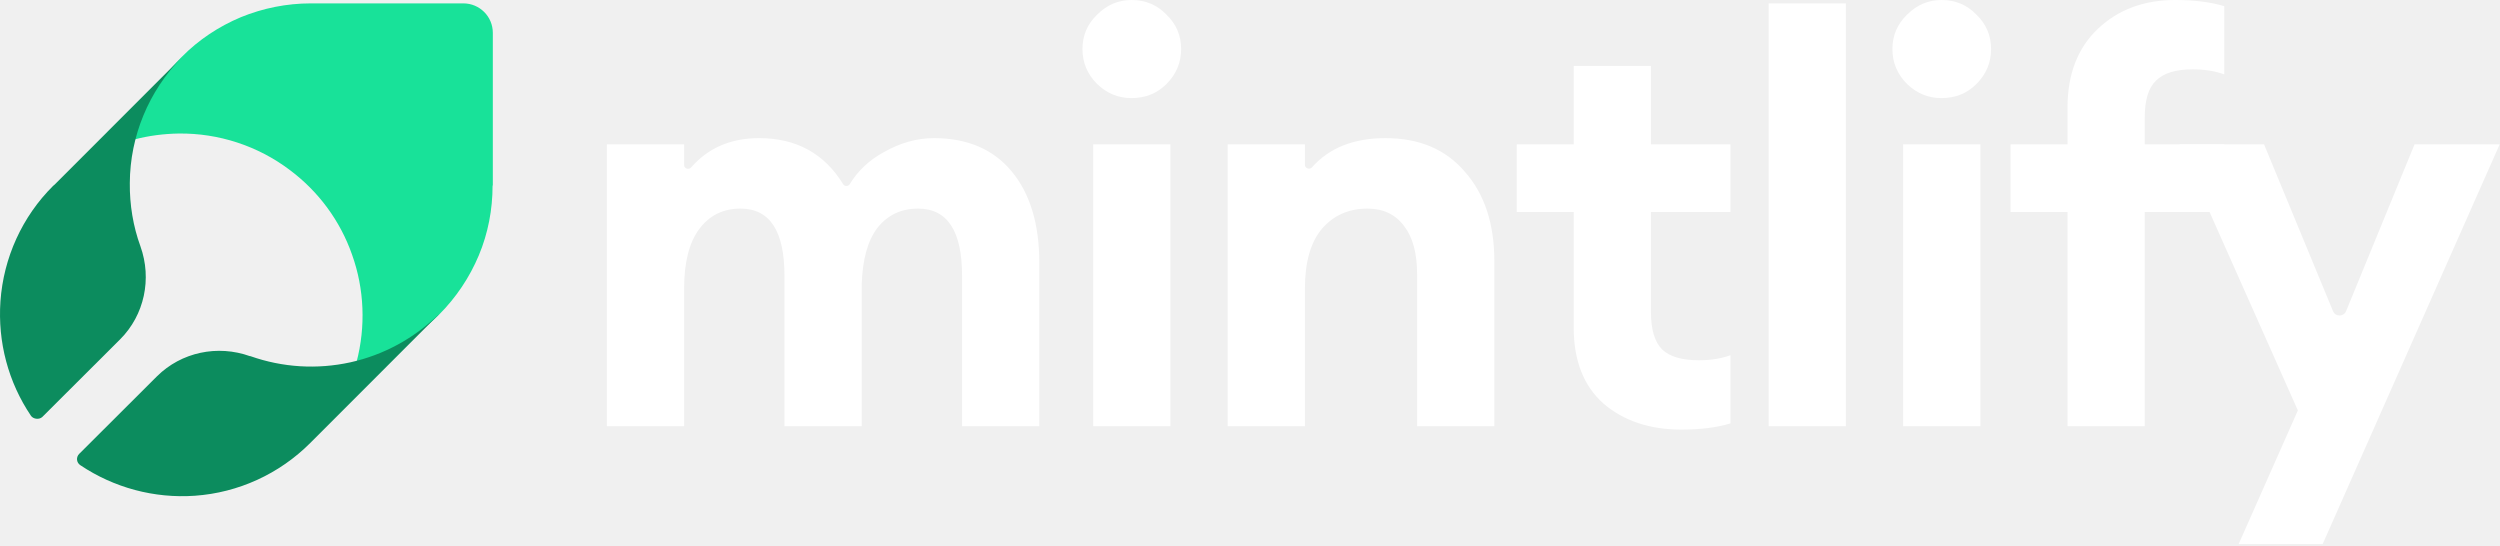
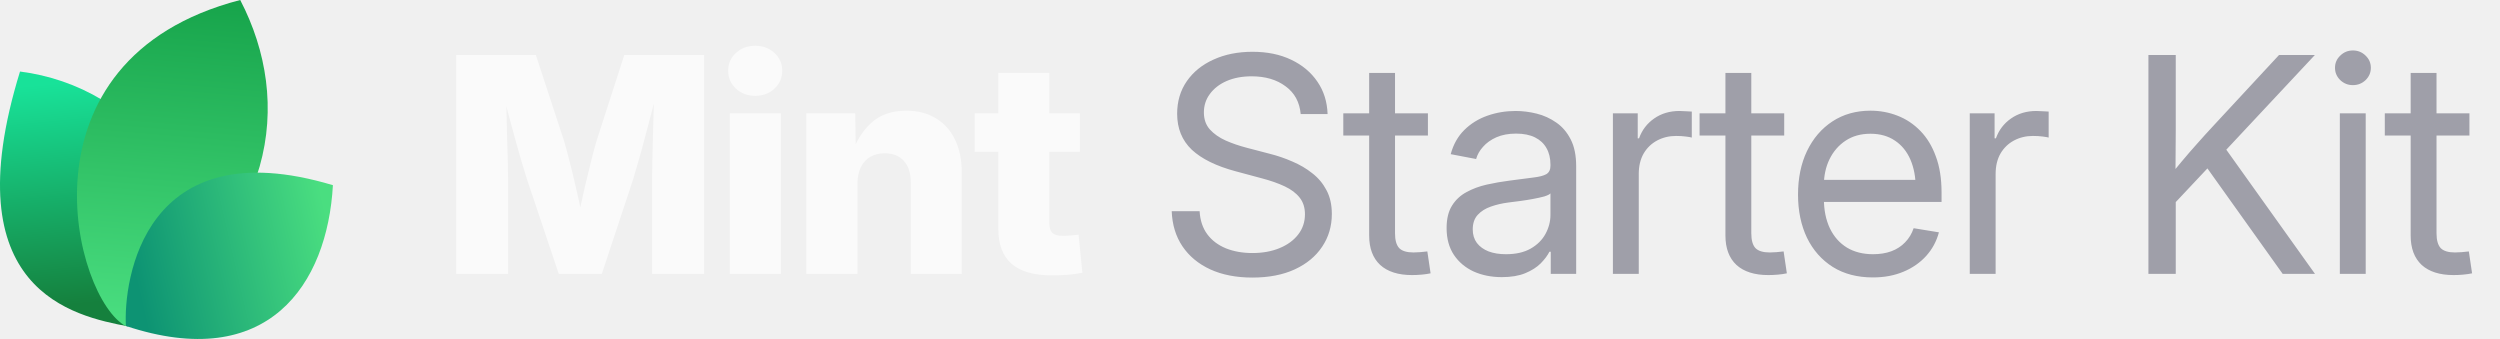
- <svg xmlns="http://www.w3.org/2000/svg" width="1682" height="367" viewBox="0 0 1682 367" fill="none">
-   <path d="M1562.69 366.037H1506.17L1546 276.14L1466.34 97.105H1523.24L1569.66 209.337C1571.28 213.26 1576.84 213.253 1578.45 209.325L1624.52 97.105H1681.79L1562.69 366.037Z" fill="white" />
-   <path d="M1391.02 286.761V142.622H1352.71V97.104H1391.02V72.449C1391.02 49.943 1397.85 32.242 1411.5 19.345C1425.16 6.448 1442.48 0 1463.47 0C1476.37 0 1487.37 1.391 1496.47 4.172V50.069C1490.4 47.793 1483.32 46.656 1475.23 46.656C1463.85 46.656 1455.63 49.184 1450.57 54.242C1445.51 59.046 1442.99 67.265 1442.99 78.897V97.104H1496.47V142.622H1442.99V286.761H1391.02Z" fill="white" />
-   <path d="M1306.22 66.001C1297.37 66.001 1289.66 62.84 1283.08 56.518C1276.51 49.943 1273.22 42.104 1273.22 33C1273.22 23.897 1276.51 16.184 1283.08 9.862C1289.66 3.287 1297.37 0 1306.22 0C1315.58 0 1323.42 3.287 1329.74 9.862C1336.31 16.184 1339.6 23.897 1339.6 33C1339.6 42.104 1336.31 49.943 1329.74 56.518C1323.42 62.84 1315.58 66.001 1306.22 66.001ZM1280.43 286.761V97.104H1332.39V286.761H1280.43Z" fill="white" />
-   <path d="M1189.94 286.761V2.276H1241.91V286.761H1189.94Z" fill="white" />
-   <path d="M1131.24 289.037C1110 289.037 1092.55 283.221 1078.89 271.588C1065.49 259.703 1058.79 242.634 1058.79 220.381V142.622H1020.48V97.104H1058.79V44.38H1110.76V97.104H1164.24V142.622H1110.76V210.14C1110.76 221.772 1113.29 230.117 1118.34 235.174C1123.4 239.979 1131.62 242.381 1143 242.381C1151.09 242.381 1158.17 241.243 1164.24 238.967V284.864C1155.14 287.646 1144.14 289.037 1131.24 289.037Z" fill="white" />
-   <path d="M825.979 286.761V97.104H877.945V110.967C877.945 113.311 881.135 114.347 882.688 112.591C894.273 99.485 910.773 92.932 932.187 92.932C954.946 92.932 972.774 100.518 985.67 115.69C998.82 130.61 1005.39 150.587 1005.39 175.622V286.761H953.429V184.346C953.429 170.438 950.521 159.691 944.704 152.104C938.888 144.265 930.67 140.346 920.049 140.346C907.405 140.346 897.164 144.898 889.325 154.001C881.738 163.105 877.945 176.507 877.945 194.208V286.761H825.979Z" fill="white" />
-   <path d="M761.286 66.001C752.436 66.001 744.723 62.84 738.148 56.518C731.574 49.943 728.286 42.104 728.286 33C728.286 23.897 731.574 16.184 738.148 9.862C744.723 3.287 752.436 0 761.286 0C770.643 0 778.482 3.287 784.804 9.862C791.379 16.184 794.666 23.897 794.666 33C794.666 42.104 791.379 49.943 784.804 56.518C778.482 62.84 770.643 66.001 761.286 66.001ZM735.493 286.761V97.104H787.459V286.761H735.493Z" fill="white" />
-   <path d="M647.273 286.761V185.484C647.273 155.392 637.411 140.346 617.686 140.346C606.307 140.346 597.204 144.645 590.376 153.242C583.801 161.84 580.261 174.61 579.755 191.553V286.761H527.789V185.484C527.789 155.392 517.927 140.346 498.203 140.346C486.571 140.346 477.341 144.898 470.513 154.001C463.685 163.105 460.272 176.507 460.272 194.208V286.761H408.306V97.104H460.272V111.103C460.272 113.435 463.407 114.462 464.939 112.704C476.419 99.522 491.68 92.932 510.72 92.932C535.742 92.932 554.588 103.262 567.259 123.923C568.258 125.553 570.718 125.527 571.712 123.894C577.189 114.891 584.802 107.731 594.548 102.414C605.675 96.093 616.928 92.932 628.307 92.932C650.813 92.932 668.261 100.391 680.652 115.311C693.043 130.231 699.239 150.714 699.239 176.76V286.761H647.273Z" fill="white" />
-   <path d="M331.569 124.833V22.09C331.569 11.065 322.625 2.276 311.764 2.276H209.069C192.938 2.276 176.967 5.472 162.113 11.544C147.26 17.775 133.685 26.724 122.345 38.228L121.546 39.027C106.533 54.207 95.833 73.062 90.402 93.834C100.145 91.277 110.206 89.999 120.268 89.839C147.1 89.52 173.453 98.148 194.855 114.287C214.18 128.668 228.873 148.481 236.859 171.331C245.164 194.5 246.122 219.746 239.893 243.554C260.496 238.122 279.503 227.416 294.675 212.396L295.474 211.597C306.813 200.252 315.917 186.67 322.145 171.81C328.374 156.95 331.409 140.971 331.409 124.833H331.569Z" fill="#18E299" />
-   <path d="M87.337 123.098C87.496 91.579 100.066 61.334 122.182 38.73L36.739 124.212C36.421 124.531 36.102 124.69 35.784 125.008C14.941 145.702 2.371 173.4 0.303 202.69C-1.607 230.07 5.553 257.131 20.828 279.736C22.285 281.892 26.238 282.601 28.466 280.532L80.813 228.319C97.202 211.923 102.293 187.568 94.497 165.759C89.564 152.229 87.178 137.743 87.337 123.098Z" fill="#0C8C5E" />
-   <path d="M294.976 211.605C278.587 227.683 258.062 238.826 235.786 243.761C213.351 248.695 190.121 247.263 168.482 239.622C168.482 239.622 168.323 239.622 168.164 239.622C146.365 231.822 122.022 236.916 105.633 253.153L53.285 305.365C51.057 307.594 51.376 311.255 54.081 313.006C76.674 328.129 103.724 335.451 131.091 333.541C160.368 331.472 187.894 318.896 208.737 298.043L209.533 297.247L294.976 211.765V211.605Z" fill="#0C8C5E" />
+ <svg xmlns="http://www.w3.org/2000/svg" width="177" height="24" viewBox="0 0 177 24" fill="none">
+   <path d="M9.061 23.108C5.268 22.377 -3.391 20.627 1.417 5.064C9.634 6.099 16.973 14.064 9.061 23.108Z" fill="url(#paint0_linear_17557_2145)" />
+   <path d="M8.919 23.094C5.276 21.222 0.784 4.209 17.007 0C20.757 7.193 19.621 16.545 8.919 23.094Z" fill="url(#paint1_linear_17557_2145)" />
+   <path d="M8.914 23.079C8.735 19.882 10.159 9.085 23.57 13.111C23.181 20.123 18.984 26.418 8.914 23.079Z" fill="url(#paint2_linear_17557_2145)" />
+   <path d="M32.301 19.392V3.894H37.938L39.925 9.948C40.036 10.315 40.164 10.787 40.31 11.362C40.462 11.938 40.611 12.552 40.757 13.204C40.91 13.855 41.048 14.483 41.173 15.086C41.305 15.682 41.412 16.192 41.495 16.615H40.695C40.771 16.192 40.871 15.682 40.996 15.086C41.128 14.49 41.267 13.866 41.412 13.214C41.565 12.562 41.714 11.948 41.86 11.373C42.005 10.79 42.133 10.315 42.244 9.948L44.2 3.894H49.848V19.392H46.166V12.704C46.166 12.357 46.173 11.917 46.187 11.383C46.2 10.849 46.214 10.27 46.228 9.646C46.249 9.022 46.266 8.391 46.28 7.753C46.301 7.115 46.311 6.519 46.311 5.964H46.623C46.485 6.561 46.332 7.181 46.166 7.826C45.999 8.471 45.833 9.102 45.666 9.719C45.507 10.336 45.351 10.901 45.198 11.414C45.053 11.928 44.928 12.357 44.824 12.704L42.608 19.392H39.561L37.314 12.704C37.203 12.357 37.072 11.928 36.919 11.414C36.773 10.901 36.614 10.34 36.441 9.729C36.274 9.112 36.104 8.481 35.931 7.836C35.764 7.192 35.608 6.567 35.463 5.964H35.827C35.834 6.512 35.844 7.105 35.858 7.743C35.872 8.374 35.886 9.005 35.9 9.636C35.92 10.26 35.938 10.839 35.952 11.373C35.965 11.907 35.972 12.351 35.972 12.704V19.392H32.301ZM51.668 19.392V8.024H55.288V19.392H51.668ZM53.468 6.786C52.927 6.786 52.473 6.616 52.105 6.276C51.738 5.93 51.554 5.507 51.554 5.007C51.554 4.508 51.738 4.088 52.105 3.749C52.473 3.409 52.927 3.239 53.468 3.239C54.009 3.239 54.463 3.409 54.83 3.749C55.198 4.082 55.382 4.501 55.382 5.007C55.382 5.507 55.198 5.93 54.83 6.276C54.463 6.616 54.009 6.786 53.468 6.786ZM60.708 13.027V19.392H57.088V8.024H60.551L60.593 10.967H60.281C60.593 10.024 61.061 9.268 61.685 8.7C62.309 8.124 63.138 7.836 64.171 7.836C64.975 7.836 65.672 8.017 66.262 8.377C66.851 8.731 67.302 9.234 67.614 9.885C67.933 10.537 68.092 11.307 68.092 12.194V19.392H64.483V12.912C64.483 12.26 64.32 11.754 63.994 11.394C63.675 11.033 63.221 10.853 62.632 10.853C62.25 10.853 61.914 10.936 61.623 11.102C61.332 11.269 61.106 11.515 60.947 11.841C60.787 12.16 60.708 12.555 60.708 13.027ZM76.456 8.024V10.749H69.008V8.024H76.456ZM70.683 5.163H74.292V15.783C74.292 16.102 74.361 16.334 74.5 16.48C74.646 16.625 74.899 16.698 75.259 16.698C75.405 16.698 75.596 16.688 75.831 16.667C76.074 16.646 76.251 16.629 76.362 16.615L76.632 19.309C76.313 19.378 75.963 19.427 75.582 19.455C75.207 19.482 74.836 19.496 74.469 19.496C73.2 19.496 72.25 19.222 71.619 18.674C70.995 18.127 70.683 17.308 70.683 16.22V5.163Z" fill="#FAFAFA" />
+   <path d="M88.667 19.652C87.523 19.652 86.528 19.458 85.682 19.07C84.843 18.681 84.188 18.137 83.716 17.437C83.245 16.736 82.992 15.908 82.957 14.951H84.933C84.968 15.596 85.148 16.14 85.474 16.584C85.8 17.021 86.24 17.354 86.795 17.582C87.35 17.804 87.974 17.915 88.667 17.915C89.388 17.915 90.026 17.801 90.581 17.572C91.143 17.343 91.583 17.024 91.902 16.615C92.228 16.199 92.391 15.717 92.391 15.169C92.391 14.698 92.266 14.306 92.017 13.994C91.767 13.675 91.413 13.408 90.956 13.193C90.498 12.978 89.954 12.787 89.323 12.621L87.502 12.132C86.123 11.765 85.082 11.255 84.382 10.603C83.689 9.944 83.342 9.095 83.342 8.055C83.342 7.174 83.571 6.404 84.028 5.746C84.486 5.087 85.117 4.577 85.921 4.217C86.726 3.849 87.645 3.666 88.678 3.666C89.718 3.666 90.63 3.853 91.413 4.227C92.204 4.602 92.824 5.122 93.275 5.787C93.726 6.446 93.965 7.209 93.993 8.076H92.089C92.013 7.23 91.656 6.574 91.018 6.11C90.387 5.638 89.586 5.403 88.615 5.403C87.95 5.403 87.36 5.513 86.847 5.735C86.341 5.957 85.946 6.262 85.661 6.651C85.377 7.032 85.235 7.469 85.235 7.961C85.235 8.447 85.377 8.849 85.661 9.168C85.946 9.48 86.317 9.74 86.774 9.948C87.232 10.149 87.724 10.319 88.251 10.457L89.884 10.884C90.439 11.023 90.977 11.206 91.496 11.435C92.023 11.657 92.495 11.934 92.911 12.267C93.334 12.593 93.67 12.995 93.92 13.474C94.17 13.945 94.294 14.504 94.294 15.149C94.294 16.015 94.066 16.788 93.608 17.468C93.157 18.148 92.512 18.681 91.673 19.07C90.834 19.458 89.832 19.652 88.667 19.652ZM101.097 8.024V9.594H95.106V8.024H101.097ZM96.937 5.163H98.767V16.521C98.767 17 98.865 17.347 99.059 17.562C99.26 17.77 99.6 17.874 100.078 17.874C100.21 17.874 100.366 17.867 100.546 17.853C100.733 17.832 100.903 17.815 101.056 17.801L101.285 19.351C101.097 19.392 100.886 19.423 100.65 19.444C100.414 19.465 100.189 19.475 99.974 19.475C98.996 19.475 98.244 19.236 97.717 18.758C97.197 18.272 96.937 17.579 96.937 16.677V5.163ZM106.33 19.621C105.595 19.621 104.932 19.489 104.343 19.226C103.754 18.955 103.285 18.564 102.939 18.05C102.592 17.53 102.419 16.896 102.419 16.147C102.419 15.495 102.547 14.965 102.804 14.556C103.06 14.146 103.403 13.828 103.833 13.599C104.263 13.363 104.742 13.186 105.269 13.068C105.796 12.95 106.333 12.857 106.881 12.787C107.574 12.69 108.132 12.617 108.555 12.569C108.978 12.52 109.287 12.441 109.481 12.33C109.675 12.212 109.772 12.014 109.772 11.737V11.654C109.772 11.203 109.679 10.815 109.492 10.489C109.311 10.163 109.041 9.91 108.68 9.729C108.32 9.549 107.872 9.459 107.338 9.459C106.805 9.459 106.34 9.546 105.945 9.719C105.556 9.892 105.241 10.118 104.998 10.395C104.755 10.665 104.593 10.953 104.509 11.258L102.71 10.915C102.897 10.222 103.22 9.65 103.677 9.199C104.135 8.748 104.679 8.412 105.31 8.19C105.941 7.968 106.607 7.857 107.307 7.857C107.8 7.857 108.295 7.92 108.795 8.044C109.301 8.169 109.765 8.381 110.188 8.679C110.611 8.97 110.951 9.369 111.208 9.875C111.464 10.374 111.593 11.005 111.593 11.768V19.392H109.793V17.822H109.7C109.568 18.085 109.363 18.359 109.086 18.643C108.809 18.921 108.444 19.153 107.994 19.34C107.543 19.527 106.988 19.621 106.33 19.621ZM106.621 17.998C107.321 17.998 107.904 17.867 108.368 17.603C108.84 17.333 109.19 16.986 109.419 16.563C109.654 16.133 109.772 15.682 109.772 15.211V13.692C109.703 13.769 109.554 13.841 109.325 13.911C109.096 13.973 108.829 14.032 108.524 14.088C108.226 14.143 107.921 14.192 107.609 14.233C107.304 14.275 107.033 14.309 106.798 14.337C106.354 14.393 105.938 14.49 105.549 14.628C105.168 14.76 104.86 14.954 104.624 15.211C104.388 15.467 104.27 15.811 104.27 16.241C104.27 16.615 104.367 16.934 104.561 17.198C104.762 17.461 105.04 17.662 105.393 17.801C105.747 17.933 106.156 17.998 106.621 17.998ZM114.193 19.392V8.024H115.951V9.792H116.045C116.253 9.209 116.61 8.741 117.116 8.388C117.622 8.034 118.219 7.857 118.905 7.857C119.058 7.857 119.217 7.864 119.384 7.878C119.55 7.885 119.682 7.892 119.779 7.899V9.74C119.716 9.719 119.578 9.695 119.363 9.667C119.155 9.639 118.922 9.625 118.666 9.625C118.174 9.625 117.726 9.733 117.324 9.948C116.922 10.163 116.603 10.471 116.367 10.874C116.138 11.276 116.024 11.758 116.024 12.319V19.392H114.193ZM126.322 8.024V9.594H120.33V8.024H126.322ZM122.161 5.163H123.992V16.521C123.992 17 124.089 17.347 124.283 17.562C124.484 17.77 124.824 17.874 125.302 17.874C125.434 17.874 125.59 17.867 125.77 17.853C125.958 17.832 126.127 17.815 126.28 17.801L126.509 19.351C126.322 19.392 126.11 19.423 125.874 19.444C125.639 19.465 125.413 19.475 125.198 19.475C124.221 19.475 123.468 19.236 122.941 18.758C122.421 18.272 122.161 17.579 122.161 16.677V5.163ZM132.604 19.642C131.502 19.642 130.555 19.396 129.765 18.903C128.974 18.404 128.364 17.714 127.934 16.834C127.511 15.946 127.3 14.927 127.3 13.775C127.3 12.611 127.511 11.584 127.934 10.697C128.364 9.802 128.964 9.102 129.734 8.596C130.51 8.089 131.408 7.836 132.428 7.836C133.1 7.836 133.738 7.954 134.341 8.19C134.952 8.426 135.489 8.783 135.954 9.261C136.425 9.74 136.793 10.343 137.056 11.071C137.327 11.792 137.462 12.645 137.462 13.63V14.296H128.433V12.735H136.463L135.631 13.297C135.631 12.541 135.506 11.876 135.257 11.3C135.007 10.725 134.643 10.277 134.165 9.958C133.686 9.632 133.107 9.469 132.428 9.469C131.748 9.469 131.162 9.632 130.67 9.958C130.177 10.284 129.796 10.725 129.526 11.279C129.262 11.827 129.13 12.441 129.13 13.12V14.046C129.13 14.864 129.273 15.572 129.557 16.168C129.841 16.757 130.243 17.211 130.763 17.53C131.283 17.842 131.901 17.998 132.615 17.998C133.093 17.998 133.523 17.929 133.905 17.79C134.293 17.645 134.619 17.433 134.882 17.156C135.153 16.879 135.354 16.546 135.486 16.157L137.275 16.449C137.108 17.08 136.81 17.634 136.38 18.113C135.95 18.591 135.413 18.966 134.768 19.236C134.123 19.507 133.402 19.642 132.604 19.642ZM139.459 19.392V8.024H141.217V9.792H141.311C141.519 9.209 141.876 8.741 142.382 8.388C142.888 8.034 143.485 7.857 144.171 7.857C144.324 7.857 144.483 7.864 144.649 7.878C144.816 7.885 144.948 7.892 145.045 7.899V9.74C144.982 9.719 144.844 9.695 144.629 9.667C144.421 9.639 144.188 9.625 143.932 9.625C143.439 9.625 142.992 9.733 142.59 9.948C142.188 10.163 141.869 10.471 141.633 10.874C141.404 11.276 141.29 11.758 141.29 12.319V19.392H139.459ZM153.429 14.961V12.715C153.783 12.257 154.136 11.82 154.49 11.404C154.844 10.981 155.204 10.565 155.572 10.156C155.939 9.74 156.314 9.327 156.695 8.918L161.355 3.894H163.893L157.277 10.967H157.184L153.429 14.961ZM152.108 19.392V3.894H154.043V9.241L154.022 12.559L154.043 13.505V19.392H152.108ZM161.615 19.392L155.967 11.477L157.173 9.969L163.903 19.392H161.615ZM165.661 19.392V8.024H167.492V19.392H165.661ZM166.587 6.027C166.24 6.027 165.942 5.909 165.692 5.673C165.443 5.43 165.318 5.139 165.318 4.799C165.318 4.459 165.443 4.172 165.692 3.936C165.942 3.693 166.24 3.572 166.587 3.572C166.934 3.572 167.232 3.693 167.482 3.936C167.731 4.172 167.856 4.459 167.856 4.799C167.856 5.139 167.731 5.43 167.482 5.673C167.232 5.909 166.934 6.027 166.587 6.027ZM174.836 8.024V9.594H168.844V8.024H174.836ZM170.675 5.163H172.506V16.521C172.506 17 172.603 17.347 172.797 17.562C172.998 17.77 173.338 17.874 173.816 17.874C173.948 17.874 174.104 17.867 174.284 17.853C174.472 17.832 174.641 17.815 174.794 17.801L175.023 19.351C174.836 19.392 174.624 19.423 174.388 19.444C174.153 19.465 173.927 19.475 173.712 19.475C172.735 19.475 171.982 19.236 171.455 18.758C170.935 18.272 170.675 17.579 170.675 16.677V5.163Z" fill="#9F9FA9" />
+   <defs>
+     <linearGradient id="paint0_linear_17557_2145" x1="3.776" y1="5.916" x2="5.232" y2="21.559" gradientUnits="userSpaceOnUse">
+       <stop stop-color="#18E299" />
+       <stop offset="1" stop-color="#15803D" />
+     </linearGradient>
+     <linearGradient id="paint1_linear_17557_2145" x1="12.171" y1="-0.718" x2="10.19" y2="22.983" gradientUnits="userSpaceOnUse">
+       <stop stop-color="#16A34A" />
+       <stop offset="1" stop-color="#4ADE80" />
+     </linearGradient>
+     <linearGradient id="paint2_linear_17557_2145" x1="23.133" y1="15.353" x2="9.338" y2="18.52" gradientUnits="userSpaceOnUse">
+       <stop stop-color="#4ADE80" />
+       <stop offset="1" stop-color="#0D9373" />
+     </linearGradient>
+   </defs>
</svg>
